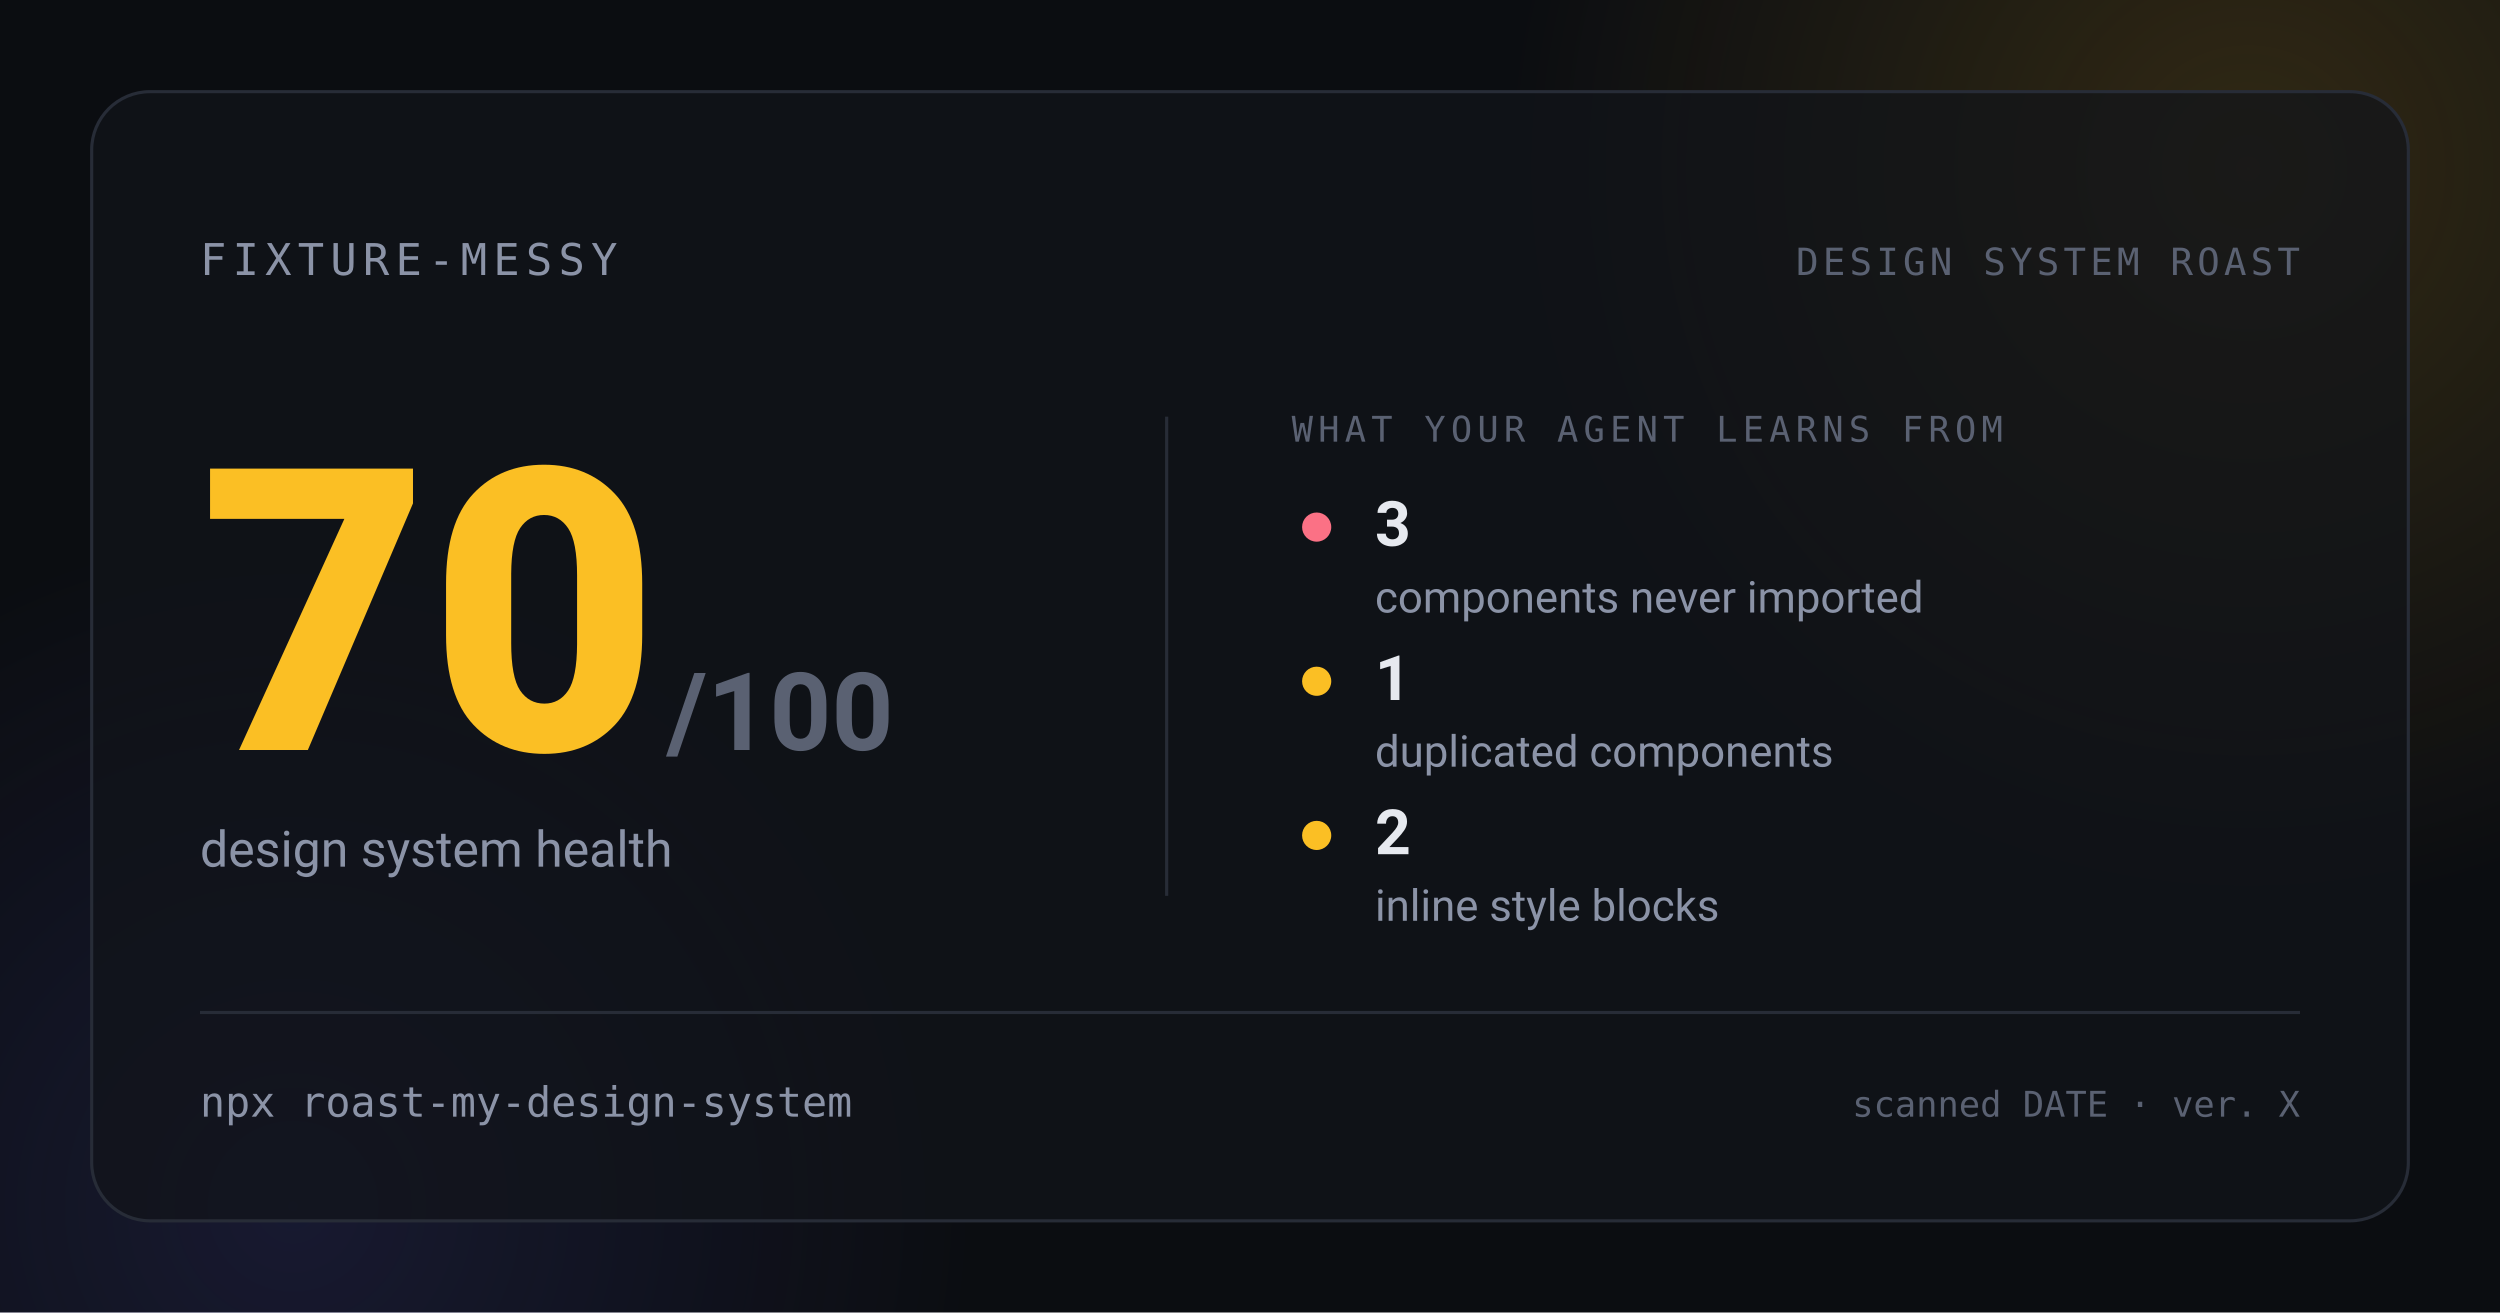
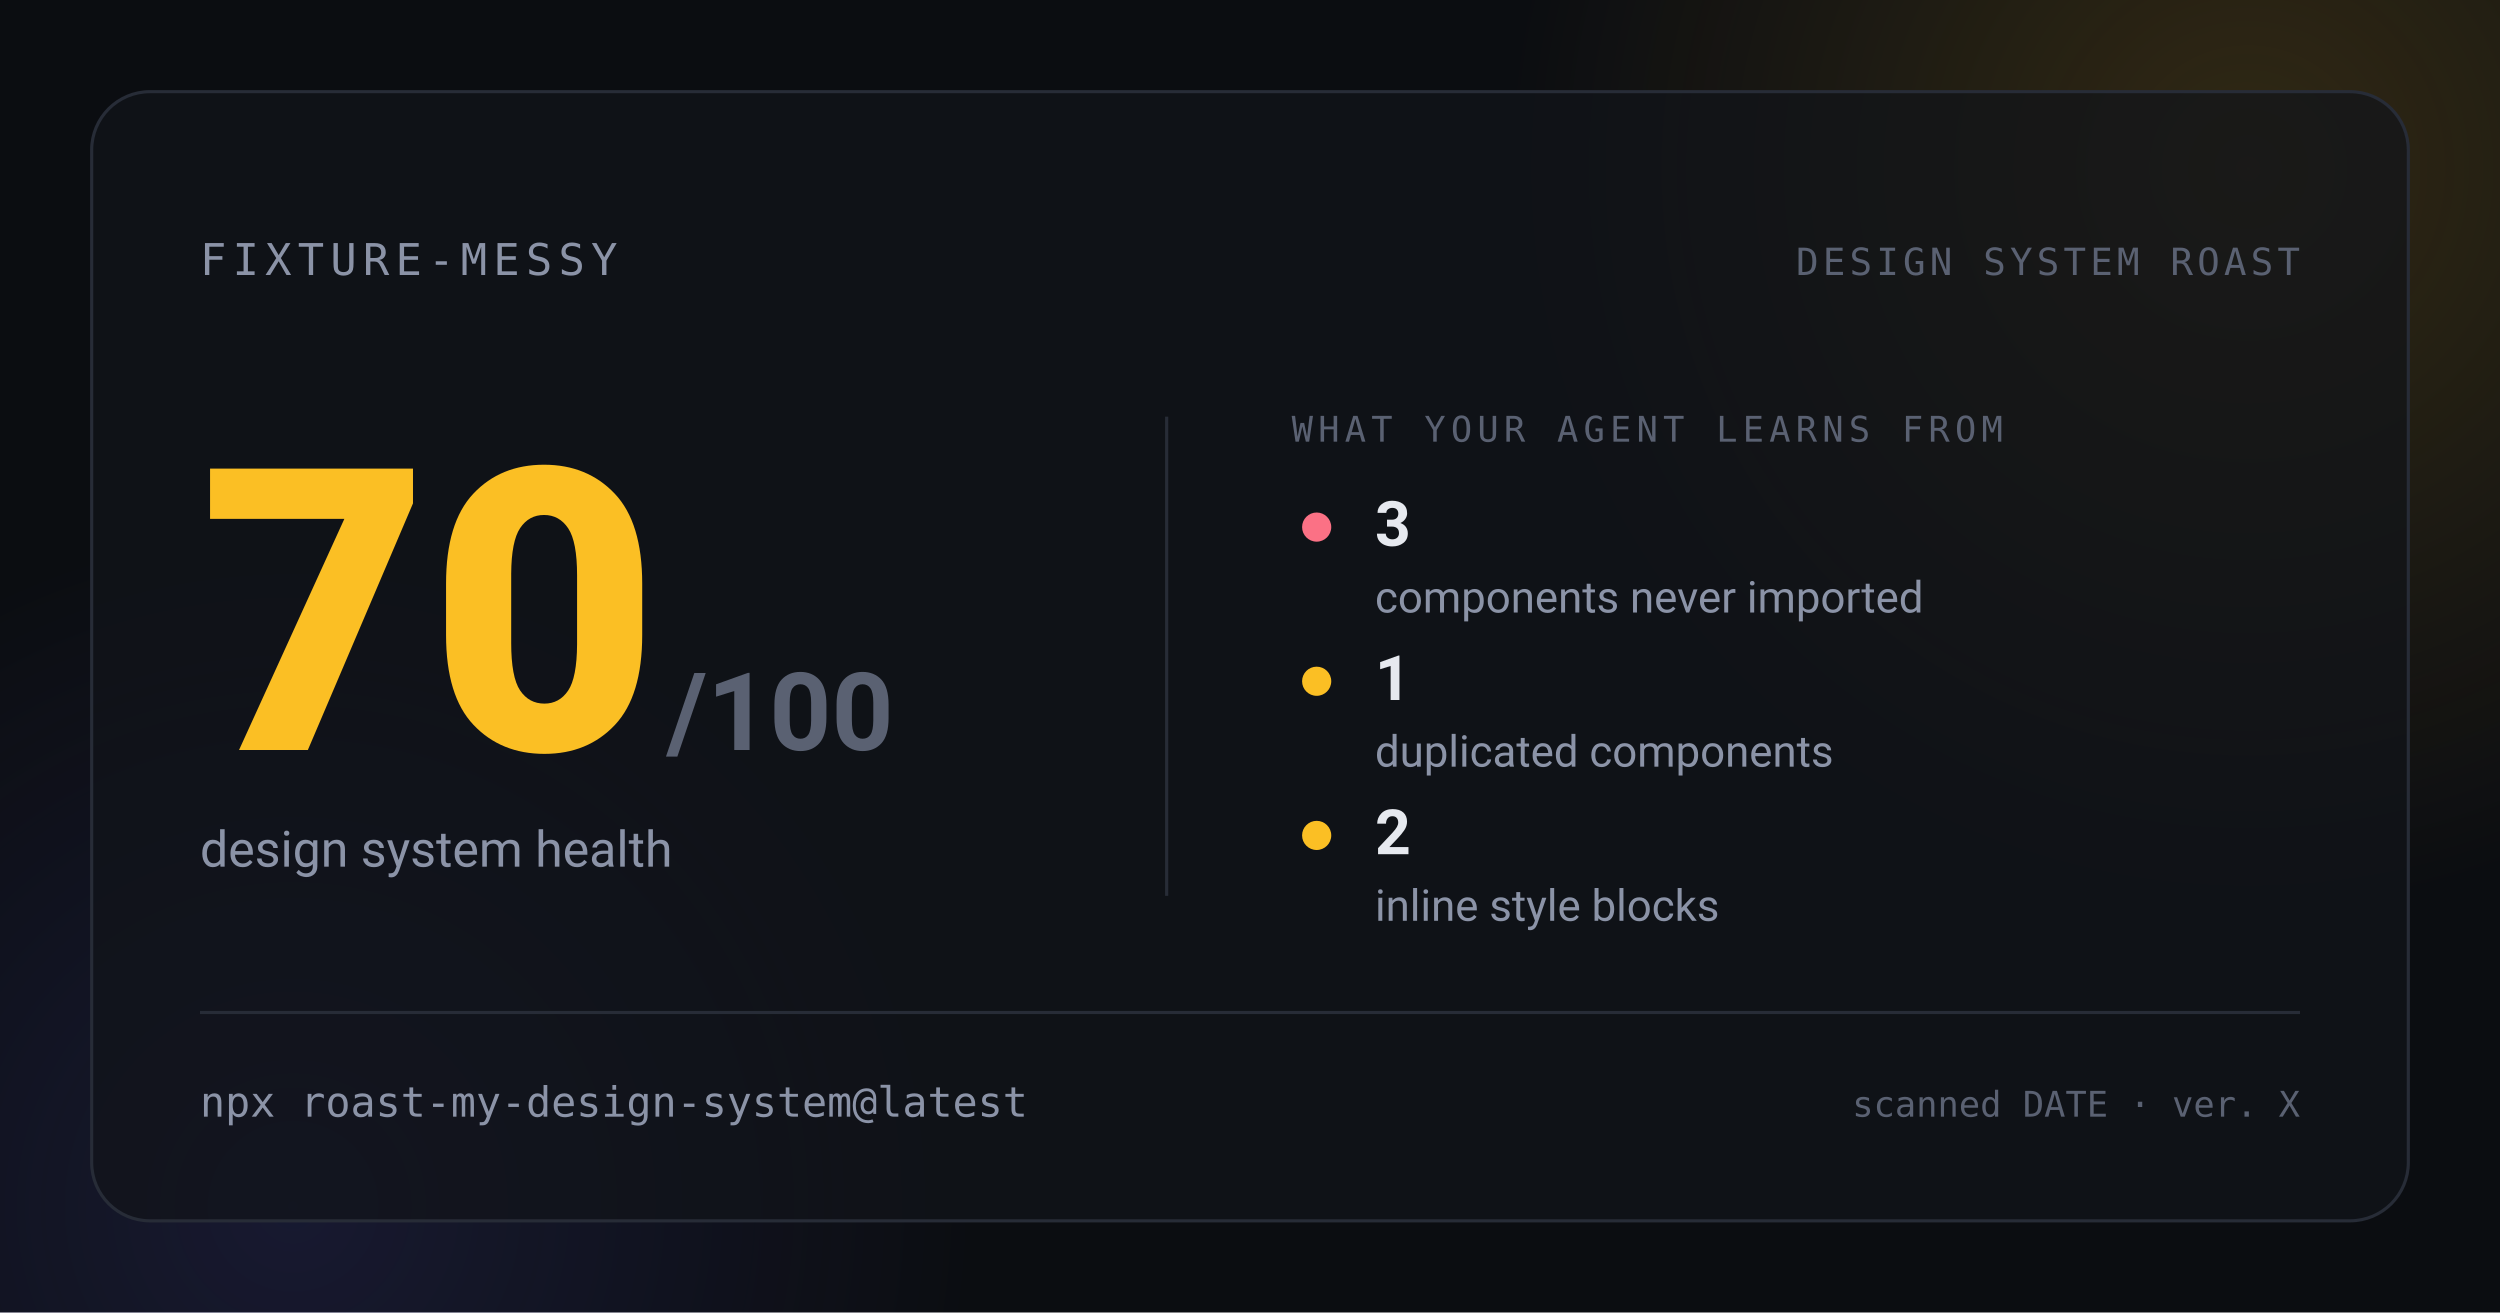
<svg xmlns="http://www.w3.org/2000/svg" width="1200" height="630" viewBox="0 0 1200 630">
  <defs>
    <radialGradient id="blob1" cx="50%" cy="50%" r="50%">
      <stop offset="0%" stop-color="#fbbf24" stop-opacity="0.16" />
      <stop offset="100%" stop-color="#fbbf24" stop-opacity="0" />
    </radialGradient>
    <radialGradient id="blob2" cx="50%" cy="50%" r="50%">
      <stop offset="0%" stop-color="#6366f1" stop-opacity="0.14" />
      <stop offset="100%" stop-color="#6366f1" stop-opacity="0" />
    </radialGradient>
  </defs>
  <rect width="1200" height="630" fill="#0b0d11" />
  <circle cx="1080" cy="80" r="360" fill="url(#blob1)" />
  <circle cx="140" cy="580" r="330" fill="url(#blob2)" />
  <rect x="44" y="44" width="1112" height="542" rx="28" fill="#11141a" fill-opacity="0.72" stroke="#272c37" stroke-width="1.5" />
  <text x="96" y="132" font-family="'SF Mono', 'Cascadia Code', Consolas, Menlo, monospace" font-size="21" letter-spacing="3" fill="#8b93a7">FIXTURE-MESSY</text>
  <text x="1104" y="132" font-family="'SF Mono', 'Cascadia Code', Consolas, Menlo, monospace" font-size="18" letter-spacing="2" fill="#5a6172" text-anchor="end">DESIGN SYSTEM ROAST</text>
  <text x="96" y="360" font-family="-apple-system, 'Segoe UI', Roboto, Helvetica, Arial, sans-serif" font-size="190" font-weight="800" fill="#fbbf24">70</text>
  <text x="320" y="360" font-family="-apple-system, 'Segoe UI', Roboto, Helvetica, Arial, sans-serif" font-size="52" font-weight="600" fill="#5a6172">/100</text>
  <text x="96" y="416" font-family="-apple-system, 'Segoe UI', Roboto, Helvetica, Arial, sans-serif" font-size="24" fill="#8b93a7">design system health</text>
  <line x1="560" y1="200" x2="560" y2="430" stroke="#272c37" stroke-width="1.5" />
  <text x="620" y="212" font-family="'SF Mono', 'Cascadia Code', Consolas, Menlo, monospace" font-size="17" letter-spacing="2.5" fill="#5a6172">WHAT YOUR AGENT LEARNS FROM</text>
  <circle cx="632" cy="253" r="7" fill="#fb7185" />
  <text x="660" y="262" font-family="-apple-system, 'Segoe UI', Roboto, Helvetica, Arial, sans-serif" font-size="30" font-weight="700" fill="#e6e9ef">3</text>
  <text x="660" y="294" font-family="-apple-system, 'Segoe UI', Roboto, Helvetica, Arial, sans-serif" font-size="21" fill="#8b93a7">components never imported</text>
  <circle cx="632" cy="327" r="7" fill="#fbbf24" />
  <text x="660" y="336" font-family="-apple-system, 'Segoe UI', Roboto, Helvetica, Arial, sans-serif" font-size="30" font-weight="700" fill="#e6e9ef">1</text>
  <text x="660" y="368" font-family="-apple-system, 'Segoe UI', Roboto, Helvetica, Arial, sans-serif" font-size="21" fill="#8b93a7">duplicated components</text>
  <circle cx="632" cy="401" r="7" fill="#fbbf24" />
  <text x="660" y="410" font-family="-apple-system, 'Segoe UI', Roboto, Helvetica, Arial, sans-serif" font-size="30" font-weight="700" fill="#e6e9ef">2</text>
  <text x="660" y="442" font-family="-apple-system, 'Segoe UI', Roboto, Helvetica, Arial, sans-serif" font-size="21" fill="#8b93a7">inline style blocks</text>
  <line x1="96" y1="486" x2="1104" y2="486" stroke="#272c37" stroke-width="1.5" />
-   <text x="96" y="536" font-family="'SF Mono', 'Cascadia Code', Consolas, Menlo, monospace" font-size="20" fill="#8b93a7">npx roast-my-design-system</text>
+   <text x="96" y="536" font-family="'SF Mono', 'Cascadia Code', Consolas, Menlo, monospace" font-size="20" fill="#8b93a7">npx roast-my-design-system@latest</text>
  <text x="1104" y="536" font-family="'SF Mono', 'Cascadia Code', Consolas, Menlo, monospace" font-size="17" fill="#5a6172" text-anchor="end">scanned DATE · ver. X</text>
</svg>
